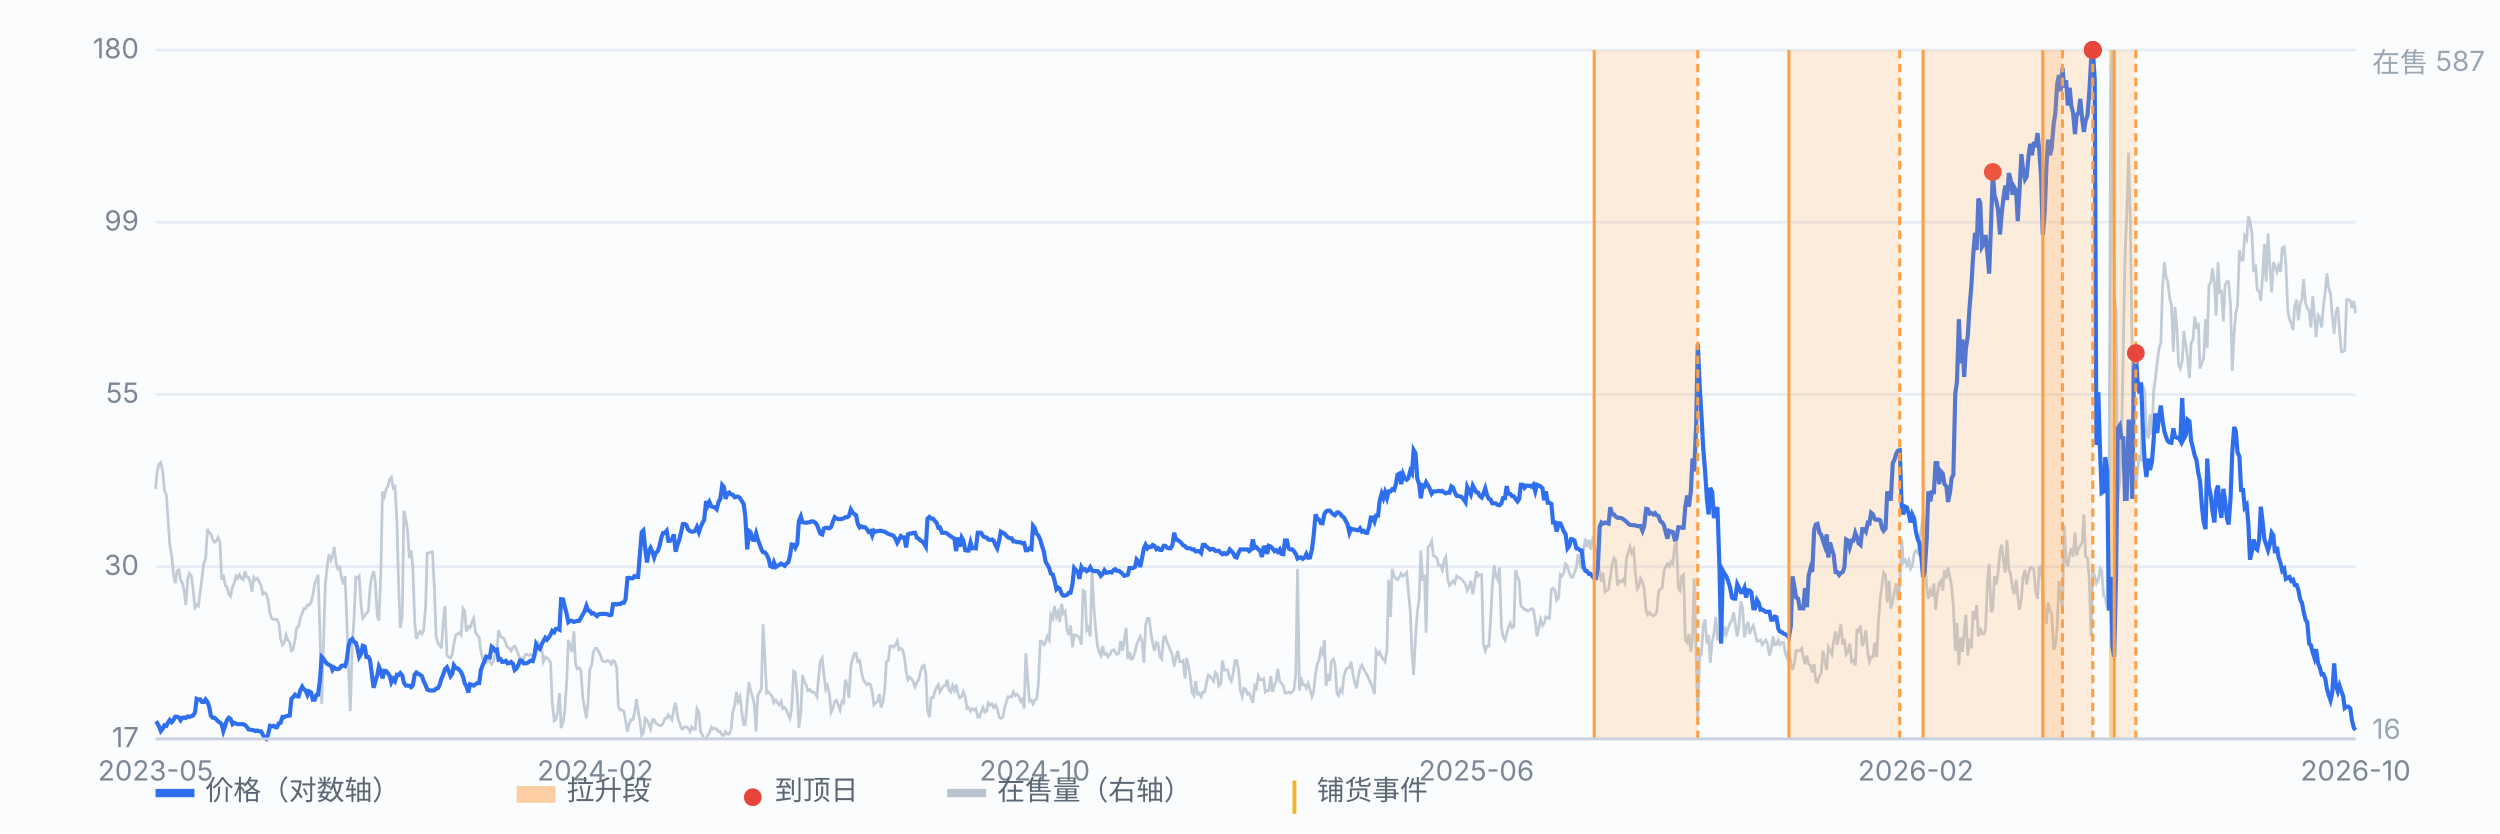
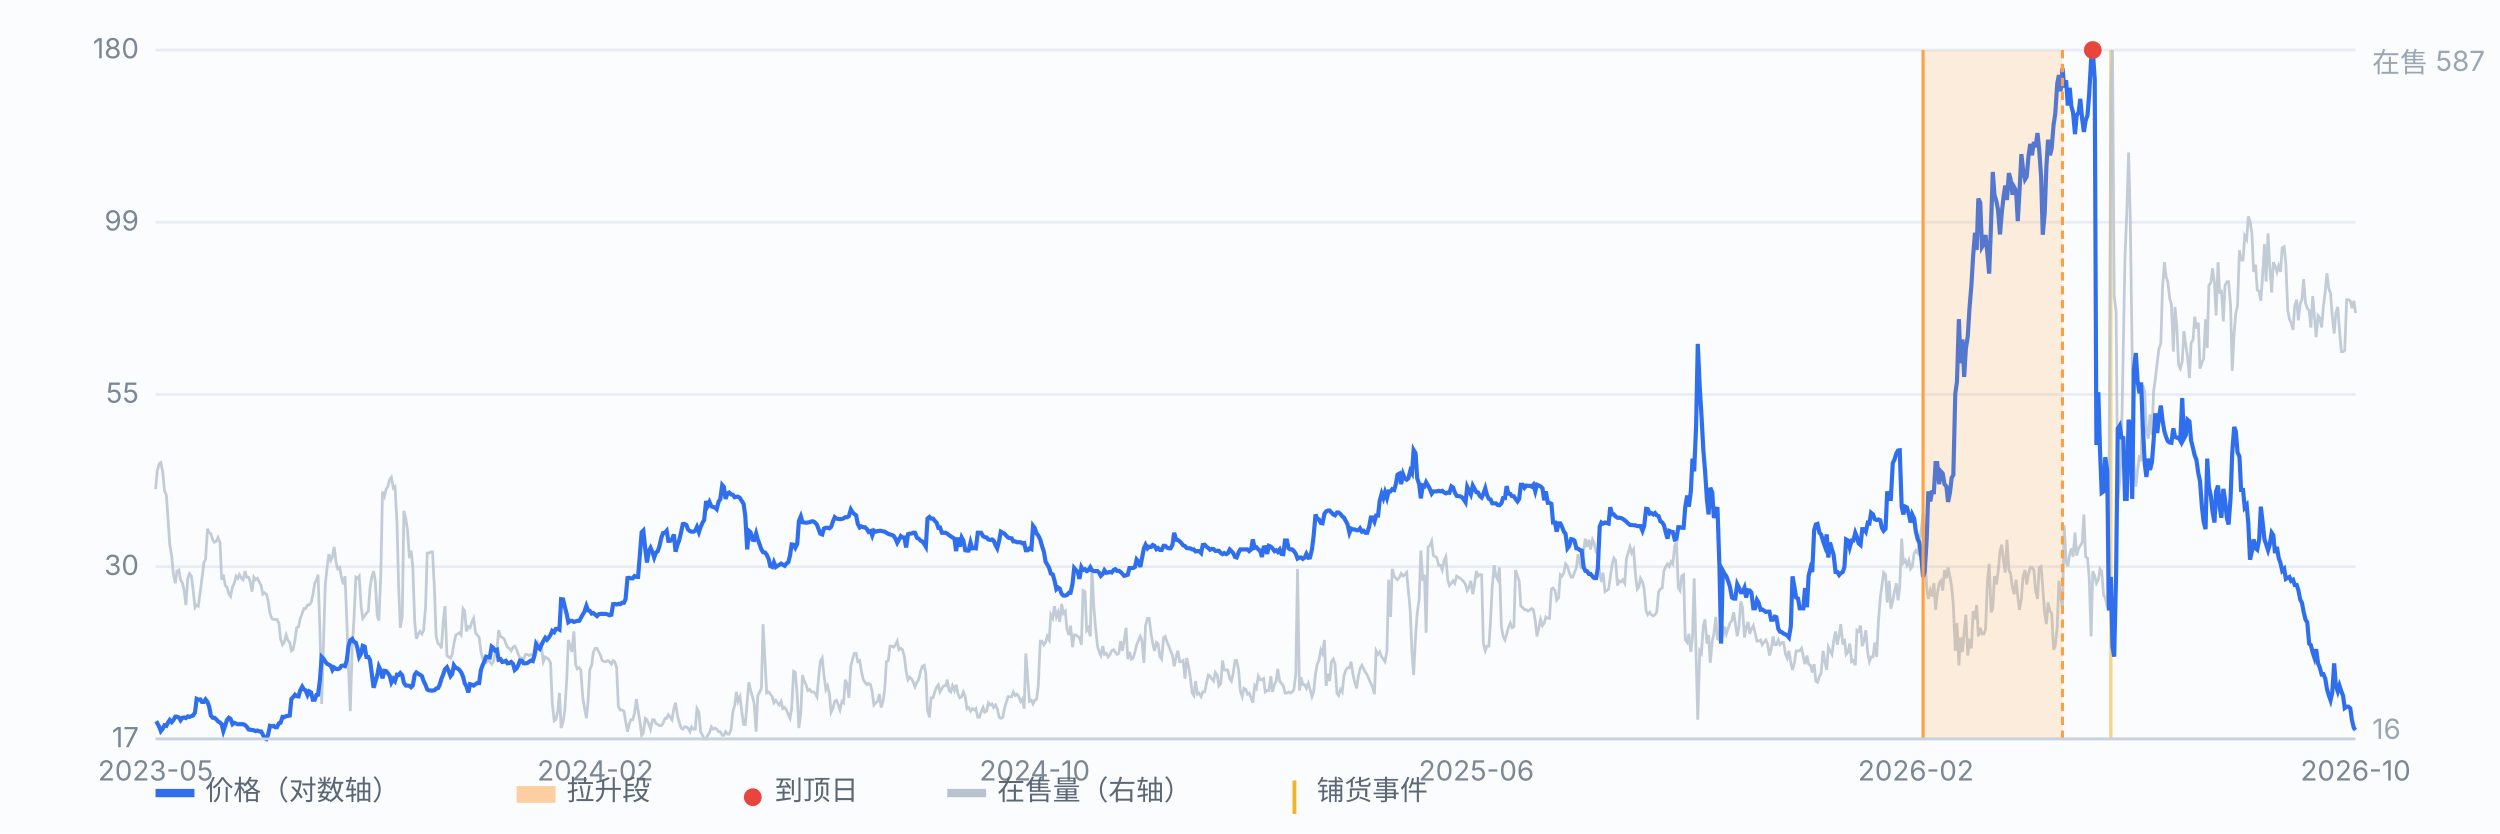
<svg xmlns="http://www.w3.org/2000/svg" viewBox="0 0 900 300" preserveAspectRatio="xMidYMid meet" style="width:100%;max-width:900px;height:auto;display:block" font-family="-apple-system,Segoe UI,Microsoft YaHei,sans-serif" font-size="10">
  <rect x="0" y="0" width="900" height="300" fill="#fbfcfe" />
  <line x1="56" y1="266.0" x2="848" y2="266.0" stroke="#e8edf5" stroke-width="1" />
  <text x="50" y="269.0" text-anchor="end" fill="#7b8794">17</text>
  <line x1="56" y1="204.0" x2="848" y2="204.0" stroke="#e8edf5" stroke-width="1" />
  <text x="50" y="207.0" text-anchor="end" fill="#7b8794">30</text>
  <line x1="56" y1="142.0" x2="848" y2="142.0" stroke="#e8edf5" stroke-width="1" />
  <text x="50" y="145.0" text-anchor="end" fill="#7b8794">55</text>
  <line x1="56" y1="80.0" x2="848" y2="80.0" stroke="#e8edf5" stroke-width="1" />
  <text x="50" y="83.0" text-anchor="end" fill="#7b8794">99</text>
  <line x1="56" y1="18.0" x2="848" y2="18.0" stroke="#e8edf5" stroke-width="1" />
  <text x="50" y="21.0" text-anchor="end" fill="#7b8794">180</text>
  <line x1="759.9" y1="18" x2="759.9" y2="266" stroke="#f0b429" stroke-width="1.2" opacity="0.55" />
  <path d="M56.0 176.1 L56.6 169.6 L57.3 167.0 L57.9 166.5 L58.6 170.0 L59.2 176.5 L59.9 178.3 L60.5 187.0 L61.1 196.1 L61.8 200.0 L62.4 206.5 L63.1 210.0 L63.7 205.6 L64.4 205.2 L65.0 208.7 L65.7 210.0 L66.3 212.6 L66.9 217.8 L67.6 208.2 L68.2 206.5 L68.9 207.4 L69.5 212.1 L70.2 218.7 L70.8 217.8 L71.4 218.2 L72.1 213.0 L72.7 208.2 L73.4 202.6 L74.0 201.3 L74.7 190.4 L75.3 191.7 L75.9 192.2 L76.6 194.3 L77.2 195.2 L77.9 194.8 L78.5 193.5 L79.2 195.2 L79.8 208.7 L80.4 206.9 L81.1 210.8 L81.7 211.3 L82.4 213.9 L83.0 214.7 L83.7 211.3 L84.3 210.0 L85.0 207.4 L85.6 208.2 L86.2 206.9 L86.9 208.2 L87.5 208.7 L88.2 205.6 L88.8 207.8 L89.5 207.8 L90.1 209.5 L90.7 213.0 L91.4 207.8 L92.0 208.7 L92.7 208.2 L93.3 209.5 L94.0 210.8 L94.6 213.9 L95.2 213.4 L95.9 213.9 L96.5 216.1 L97.2 220.8 L97.8 222.6 L98.5 223.0 L99.1 223.0 L99.7 223.0 L100.4 224.3 L101.0 230.0 L101.7 232.1 L102.3 231.3 L103.0 228.6 L103.6 230.4 L104.3 231.3 L104.9 234.3 L105.5 233.9 L106.2 230.4 L106.8 226.0 L107.5 225.6 L108.1 222.6 L108.8 220.8 L109.4 219.1 L110.0 219.1 L110.7 217.8 L111.3 217.8 L112.0 216.9 L112.6 214.3 L113.3 210.0 L113.9 208.7 L114.5 206.9 L115.2 227.8 L115.8 253.4 L116.5 230.0 L117.1 210.4 L117.8 203.9 L118.4 199.5 L119.1 201.7 L119.7 200.4 L120.3 196.9 L121.0 202.6 L121.6 204.8 L122.3 204.3 L122.9 207.8 L123.6 210.4 L124.2 207.4 L124.8 222.1 L125.5 241.2 L126.1 256.0 L126.8 232.6 L127.4 223.4 L128.1 207.8 L128.7 208.2 L129.3 207.4 L130.0 218.2 L130.6 222.6 L131.3 221.7 L131.9 220.8 L132.6 220.0 L133.2 211.7 L133.8 207.8 L134.5 205.6 L135.1 209.1 L135.8 221.7 L136.4 223.4 L137.1 206.5 L137.7 177.0 L138.4 178.7 L139.0 176.1 L139.6 175.2 L140.3 172.6 L140.9 171.8 L141.6 175.7 L142.2 175.2 L142.9 187.8 L143.5 210.8 L144.1 226.0 L144.8 222.1 L145.4 183.9 L146.1 187.0 L146.7 190.9 L147.4 200.9 L148.0 198.2 L148.6 203.9 L149.3 223.9 L149.9 230.0 L150.6 228.2 L151.2 227.3 L151.9 228.2 L152.5 226.9 L153.2 218.7 L153.8 199.1 L154.4 199.1 L155.1 198.7 L155.7 198.7 L156.4 212.1 L157.0 229.1 L157.7 231.7 L158.3 232.1 L158.9 233.4 L159.6 223.4 L160.2 218.2 L160.9 236.0 L161.5 236.5 L162.2 236.9 L162.8 235.6 L163.4 231.7 L164.1 228.6 L164.7 228.2 L165.4 227.8 L166.0 228.6 L166.7 219.1 L167.3 220.0 L167.9 227.3 L168.6 225.6 L169.2 226.0 L169.9 223.9 L170.5 222.6 L171.2 227.8 L171.8 228.6 L172.5 229.5 L173.1 234.3 L173.7 236.9 L174.4 238.2 L175.0 238.6 L175.7 237.8 L176.3 238.2 L177.0 239.1 L177.6 238.2 L178.2 235.6 L178.9 233.9 L179.5 226.9 L180.2 229.1 L180.8 229.5 L181.5 230.0 L182.1 231.7 L182.7 233.0 L183.4 233.4 L184.0 234.3 L184.7 233.0 L185.3 232.6 L186.0 233.9 L186.6 235.6 L187.2 236.9 L187.9 236.9 L188.5 237.3 L189.2 235.6 L189.8 235.6 L190.5 236.0 L191.1 235.6 L191.8 236.0 L192.4 236.9 L193.0 235.2 L193.7 231.3 L194.3 232.1 L195.0 233.4 L195.6 238.2 L196.3 236.5 L196.9 236.9 L197.5 237.3 L198.2 238.6 L198.8 253.0 L199.5 259.5 L200.1 259.1 L200.8 256.0 L201.4 249.5 L202.0 262.1 L202.7 259.9 L203.3 256.0 L204.0 245.2 L204.6 230.4 L205.3 232.6 L205.9 234.7 L206.6 227.3 L207.2 239.1 L207.8 240.8 L208.5 240.4 L209.1 241.2 L209.8 251.2 L210.4 254.7 L211.1 258.6 L211.7 252.5 L212.3 241.2 L213.0 239.5 L213.6 234.7 L214.3 233.4 L214.9 233.4 L215.6 234.7 L216.2 236.0 L216.8 237.8 L217.5 238.2 L218.1 238.2 L218.8 237.8 L219.4 238.2 L220.1 239.1 L220.7 237.8 L221.3 238.2 L222.0 240.4 L222.6 254.3 L223.3 255.6 L223.9 255.6 L224.6 256.0 L225.2 259.5 L225.9 263.4 L226.5 260.8 L227.1 259.1 L227.8 259.1 L228.4 256.9 L229.1 251.7 L229.7 255.6 L230.4 259.9 L231.0 264.7 L231.6 263.8 L232.3 258.6 L232.9 259.1 L233.6 260.8 L234.2 262.5 L234.9 259.1 L235.5 259.1 L236.1 260.4 L236.8 260.8 L237.4 261.2 L238.1 261.2 L238.7 260.4 L239.4 258.6 L240.0 258.6 L240.6 257.3 L241.3 258.2 L241.9 259.1 L242.6 255.1 L243.2 253.0 L243.9 257.7 L244.5 259.9 L245.2 262.1 L245.8 262.5 L246.4 261.7 L247.1 261.7 L247.7 262.1 L248.4 263.4 L249.0 261.7 L249.7 262.5 L250.3 262.5 L250.9 255.1 L251.6 256.4 L252.2 263.4 L252.9 264.7 L253.5 266.0 L254.2 266.0 L254.8 264.7 L255.4 263.8 L256.1 261.7 L256.7 262.5 L257.4 262.1 L258.0 262.5 L258.7 263.4 L259.3 263.4 L260.0 264.7 L260.6 264.7 L261.2 263.4 L261.9 264.3 L262.5 264.3 L263.2 262.5 L263.8 256.4 L264.5 253.8 L265.1 249.1 L265.7 252.5 L266.4 250.8 L267.0 256.0 L267.7 260.8 L268.3 260.8 L269.0 252.5 L269.6 245.6 L270.2 248.6 L270.9 250.8 L271.5 253.4 L272.2 263.4 L272.8 250.4 L273.5 249.1 L274.1 247.8 L274.7 224.7 L275.4 237.8 L276.0 249.5 L276.7 249.1 L277.3 249.9 L278.0 250.8 L278.6 253.0 L279.3 252.1 L279.9 253.0 L280.5 253.8 L281.2 252.5 L281.8 255.1 L282.5 254.7 L283.1 255.6 L283.8 257.3 L284.4 258.6 L285.0 255.1 L285.7 241.7 L286.3 242.1 L287.0 250.4 L287.6 262.1 L288.3 256.4 L288.9 243.0 L289.5 245.2 L290.2 246.5 L290.8 248.6 L291.5 248.2 L292.1 249.1 L292.8 249.1 L293.4 249.5 L294.1 250.8 L294.7 243.8 L295.3 238.2 L296.0 236.9 L296.6 243.0 L297.3 248.2 L297.9 246.9 L298.6 249.9 L299.2 256.4 L299.8 255.1 L300.5 252.5 L301.1 252.1 L301.8 253.8 L302.4 255.6 L303.1 252.5 L303.7 253.0 L304.3 244.7 L305.0 246.5 L305.6 251.2 L306.3 239.9 L306.9 237.3 L307.6 235.2 L308.2 235.2 L308.8 238.2 L309.5 237.8 L310.1 241.7 L310.8 244.7 L311.4 245.6 L312.1 246.5 L312.7 246.0 L313.4 246.5 L314.0 249.1 L314.6 253.8 L315.3 253.0 L315.9 252.5 L316.6 249.9 L317.2 254.7 L317.9 252.5 L318.5 248.2 L319.1 238.2 L319.8 237.8 L320.4 232.6 L321.1 232.6 L321.7 233.0 L322.4 232.1 L323.0 230.8 L323.6 233.9 L324.3 233.4 L324.9 233.9 L325.6 236.5 L326.2 241.7 L326.9 244.7 L327.5 243.8 L328.1 244.3 L328.8 245.6 L329.4 247.3 L330.1 245.6 L330.7 244.7 L331.4 241.7 L332.0 239.9 L332.7 239.5 L333.3 242.5 L333.9 255.6 L334.6 258.2 L335.2 251.2 L335.9 251.2 L336.5 249.1 L337.2 247.3 L337.8 246.5 L338.4 249.1 L339.1 247.8 L339.7 246.9 L340.4 246.9 L341.0 244.7 L341.7 248.6 L342.3 249.1 L342.9 246.9 L343.6 248.6 L344.2 246.5 L344.9 249.9 L345.5 251.2 L346.2 250.8 L346.8 249.1 L347.5 250.8 L348.1 255.1 L348.7 254.7 L349.4 256.0 L350.0 255.1 L350.7 255.6 L351.3 255.1 L352.0 258.2 L352.6 258.2 L353.2 256.4 L353.9 254.7 L354.5 256.4 L355.2 256.0 L355.8 253.0 L356.5 253.8 L357.1 253.4 L357.7 254.7 L358.4 253.8 L359.0 255.1 L359.7 258.2 L360.3 258.6 L361.0 258.2 L361.6 255.1 L362.2 253.0 L362.9 250.8 L363.5 250.8 L364.2 250.8 L364.8 249.1 L365.5 250.4 L366.1 249.9 L366.8 250.8 L367.4 252.5 L368.0 251.7 L368.7 255.1 L369.3 235.2 L370.0 244.7 L370.6 252.5 L371.3 252.1 L371.9 253.4 L372.5 252.1 L373.2 251.7 L373.8 246.5 L374.5 230.8 L375.1 230.8 L375.8 232.1 L376.4 231.3 L377.0 229.1 L377.7 230.4 L378.3 221.3 L379.0 222.6 L379.6 218.2 L380.3 222.1 L380.9 220.4 L381.5 223.9 L382.2 217.4 L382.8 220.8 L383.5 220.0 L384.1 226.5 L384.8 228.6 L385.4 225.2 L386.1 233.0 L386.7 228.6 L387.3 228.6 L388.0 229.1 L388.6 229.5 L389.3 232.1 L389.9 212.6 L390.6 213.0 L391.2 226.9 L391.8 226.0 L392.5 229.1 L393.1 205.2 L393.8 218.7 L394.4 226.0 L395.1 232.6 L395.7 234.7 L396.3 236.0 L397.0 232.6 L397.6 235.6 L398.3 235.2 L398.9 236.5 L399.6 235.6 L400.2 234.3 L400.9 233.9 L401.5 234.7 L402.1 235.6 L402.8 235.2 L403.4 230.8 L404.1 234.3 L404.7 230.4 L405.4 226.0 L406.0 237.3 L406.6 234.7 L407.3 237.3 L407.9 236.9 L408.6 234.7 L409.2 232.1 L409.9 230.4 L410.5 229.1 L411.1 230.8 L411.8 238.6 L412.4 225.2 L413.1 222.6 L413.7 222.6 L414.4 228.2 L415.0 231.7 L415.6 234.3 L416.3 231.3 L416.9 231.7 L417.6 236.5 L418.2 237.3 L418.9 229.5 L419.5 229.1 L420.2 231.3 L420.8 232.6 L421.4 234.3 L422.1 236.0 L422.7 239.9 L423.4 236.5 L424.0 234.3 L424.7 238.2 L425.3 238.2 L425.9 237.8 L426.6 244.3 L427.2 236.9 L427.9 239.9 L428.5 243.8 L429.2 249.5 L429.8 250.4 L430.4 245.2 L431.1 249.9 L431.7 249.5 L432.4 250.8 L433.0 249.1 L433.7 249.1 L434.3 246.0 L435.0 243.0 L435.6 243.4 L436.2 244.3 L436.9 245.2 L437.5 242.1 L438.2 243.0 L438.8 246.9 L439.5 246.0 L440.1 237.8 L440.7 241.2 L441.4 241.2 L442.0 241.2 L442.7 244.3 L443.3 245.2 L444.0 242.1 L444.6 237.8 L445.2 237.8 L445.9 241.2 L446.5 248.6 L447.2 250.8 L447.8 247.8 L448.5 248.2 L449.1 249.9 L449.7 249.5 L450.4 251.2 L451.0 253.0 L451.7 246.9 L452.3 247.8 L453.0 243.4 L453.6 244.7 L454.3 244.7 L454.9 244.3 L455.5 249.1 L456.2 248.6 L456.8 248.6 L457.5 243.4 L458.1 249.1 L458.8 246.5 L459.4 245.2 L460.0 240.8 L460.7 245.2 L461.3 246.0 L462.0 246.9 L462.6 249.5 L463.3 249.5 L463.9 249.1 L464.5 249.5 L465.2 249.1 L465.8 248.2 L466.5 242.5 L467.1 204.8 L467.8 248.6 L468.4 243.8 L469.0 246.5 L469.7 246.5 L470.3 247.8 L471.0 246.0 L471.6 248.2 L472.3 250.8 L472.9 249.1 L473.6 242.5 L474.2 239.1 L474.8 237.8 L475.5 233.9 L476.1 235.2 L476.8 230.4 L477.4 246.9 L478.1 242.5 L478.7 245.2 L479.3 238.2 L480.0 237.3 L480.6 239.1 L481.3 249.5 L481.9 250.4 L482.6 248.2 L483.2 249.1 L483.8 243.4 L484.5 241.2 L485.1 240.4 L485.8 240.4 L486.4 238.2 L487.1 243.0 L487.7 245.6 L488.4 247.8 L489.0 243.4 L489.6 240.8 L490.3 239.5 L490.9 240.8 L491.6 242.1 L492.2 243.0 L492.9 244.7 L493.5 246.0 L494.1 247.3 L494.8 249.9 L495.4 234.3 L496.1 235.6 L496.7 234.7 L497.4 236.5 L498.0 237.3 L498.6 238.2 L499.3 234.3 L499.9 208.7 L500.6 222.1 L501.2 204.8 L501.9 207.4 L502.5 208.2 L503.1 208.7 L503.8 207.8 L504.4 206.5 L505.1 207.4 L505.7 206.9 L506.4 206.1 L507.0 212.6 L507.7 220.0 L508.3 234.7 L508.9 243.0 L509.6 229.1 L510.2 220.8 L510.9 215.6 L511.5 198.2 L512.2 209.1 L512.8 206.9 L513.4 227.8 L514.1 196.9 L514.7 196.5 L515.4 194.8 L516.0 200.0 L516.7 200.4 L517.3 200.9 L517.9 203.5 L518.6 203.5 L519.2 205.2 L519.9 201.7 L520.5 200.4 L521.2 208.7 L521.8 210.8 L522.5 210.0 L523.1 209.1 L523.7 210.0 L524.4 207.4 L525.0 207.8 L525.7 208.2 L526.3 208.7 L527.0 209.5 L527.6 210.4 L528.2 212.6 L528.9 211.3 L529.5 209.1 L530.2 213.9 L530.8 210.4 L531.5 205.6 L532.1 207.4 L532.7 206.9 L533.4 206.9 L534.0 231.7 L534.7 234.3 L535.3 232.6 L536.0 232.6 L536.6 223.4 L537.2 211.3 L537.9 203.5 L538.5 207.4 L539.2 208.7 L539.8 204.3 L540.5 225.6 L541.1 229.1 L541.8 230.4 L542.4 228.2 L543.0 226.0 L543.7 224.3 L544.3 226.0 L545.0 225.6 L545.6 205.2 L546.3 207.4 L546.9 209.1 L547.5 218.2 L548.2 218.7 L548.8 219.5 L549.5 219.5 L550.1 220.0 L550.8 219.5 L551.4 219.1 L552.0 219.5 L552.7 223.4 L553.3 229.1 L554.0 226.0 L554.6 223.0 L555.3 225.2 L555.9 224.3 L556.5 222.1 L557.2 222.6 L557.8 222.6 L558.5 212.1 L559.1 211.7 L559.8 212.6 L560.4 216.1 L561.1 215.2 L561.7 206.9 L562.3 207.4 L563.0 206.1 L563.6 203.0 L564.3 203.9 L564.9 206.1 L565.6 207.8 L566.2 207.8 L566.8 206.1 L567.5 204.3 L568.1 199.5 L568.8 203.0 L569.4 204.8 L570.1 198.2 L570.7 193.9 L571.3 196.9 L572.0 194.3 L572.6 197.8 L573.3 194.3 L573.9 195.6 L574.6 198.7 L575.2 199.5 L575.9 206.5 L576.5 209.5 L577.1 206.1 L577.8 213.0 L578.4 212.6 L579.1 212.1 L579.7 207.8 L580.4 203.0 L581.0 200.9 L581.6 201.7 L582.3 210.8 L582.9 209.1 L583.6 209.5 L584.2 208.7 L584.9 210.0 L585.5 201.3 L586.1 199.1 L586.8 196.9 L587.4 199.1 L588.1 197.8 L588.7 206.1 L589.4 212.1 L590.0 211.3 L590.6 208.2 L591.3 209.5 L591.9 212.1 L592.6 220.0 L593.2 221.3 L593.9 220.4 L594.5 221.3 L595.2 221.7 L595.8 221.3 L596.4 220.4 L597.1 213.0 L597.7 212.1 L598.4 211.7 L599.0 205.6 L599.7 203.9 L600.3 203.0 L600.9 203.9 L601.6 202.2 L602.2 203.0 L602.9 196.5 L603.5 194.8 L604.2 211.7 L604.8 212.6 L605.4 207.4 L606.1 206.9 L606.7 230.4 L607.4 231.3 L608.0 228.2 L608.7 234.7 L609.3 229.5 L609.9 208.2 L610.6 236.0 L611.2 259.1 L611.9 234.3 L612.5 235.2 L613.2 225.2 L613.8 223.0 L614.5 231.7 L615.1 228.6 L615.7 238.6 L616.4 230.8 L617.0 228.2 L617.7 222.1 L618.3 230.0 L619.0 230.4 L619.6 221.7 L620.2 229.5 L620.9 225.6 L621.5 228.2 L622.2 226.0 L622.8 224.3 L623.5 223.4 L624.1 220.4 L624.7 224.3 L625.4 229.1 L626.0 225.6 L626.7 216.5 L627.3 218.7 L628.0 229.5 L628.6 226.0 L629.3 223.9 L629.9 228.2 L630.5 226.5 L631.2 225.2 L631.8 227.8 L632.5 230.8 L633.1 230.8 L633.8 230.4 L634.4 232.1 L635.0 231.3 L635.7 230.4 L636.3 231.7 L637.0 236.0 L637.6 233.9 L638.3 229.1 L638.9 232.1 L639.5 232.1 L640.2 230.4 L640.8 232.1 L641.5 231.3 L642.1 231.3 L642.8 235.6 L643.4 236.9 L644.0 234.3 L644.7 238.6 L645.3 241.2 L646.0 238.6 L646.6 234.3 L647.3 234.3 L647.9 234.3 L648.6 233.4 L649.2 236.5 L649.8 239.1 L650.5 236.0 L651.1 239.1 L651.8 239.5 L652.4 242.1 L653.1 239.1 L653.7 245.2 L654.3 245.6 L655.0 243.4 L655.6 242.5 L656.3 234.3 L656.9 237.8 L657.6 241.2 L658.2 233.0 L658.8 234.3 L659.5 235.6 L660.1 230.8 L660.8 227.3 L661.4 232.1 L662.1 228.6 L662.7 224.7 L663.4 232.1 L664.0 230.0 L664.6 235.6 L665.3 234.7 L665.9 231.7 L666.6 238.2 L667.2 237.8 L667.9 239.5 L668.5 226.9 L669.1 227.3 L669.8 225.2 L670.4 232.6 L671.1 230.4 L671.7 226.9 L672.4 235.2 L673.0 238.2 L673.6 236.5 L674.3 236.5 L674.9 231.3 L675.6 236.5 L676.2 224.3 L676.9 215.2 L677.5 210.8 L678.1 206.1 L678.8 206.9 L679.4 216.9 L680.1 209.1 L680.7 219.1 L681.4 216.5 L682.0 213.0 L682.7 210.0 L683.3 216.1 L683.9 211.3 L684.6 193.9 L685.2 202.6 L685.9 201.7 L686.5 203.5 L687.2 201.7 L687.8 204.8 L688.4 203.9 L689.1 199.1 L689.7 198.2 L690.4 199.1 L691.0 194.8 L691.7 190.4 L692.3 184.8 L692.9 198.7 L693.6 211.3 L694.2 215.6 L694.9 212.6 L695.5 214.7 L696.2 210.0 L696.8 219.5 L697.4 213.9 L698.1 210.0 L698.7 209.1 L699.4 212.6 L700.0 205.2 L700.7 208.2 L701.3 204.3 L702.0 207.8 L702.6 211.3 L703.2 217.8 L703.9 234.3 L704.5 224.3 L705.2 239.5 L705.8 229.5 L706.5 234.7 L707.1 227.3 L707.7 221.3 L708.4 236.0 L709.0 230.0 L709.7 233.4 L710.3 220.0 L711.0 223.0 L711.6 217.8 L712.2 229.1 L712.9 226.0 L713.5 228.2 L714.2 228.2 L714.8 226.5 L715.5 208.7 L716.1 203.0 L716.8 220.4 L717.4 219.1 L718.0 207.4 L718.7 210.4 L719.3 206.1 L720.0 198.7 L720.6 196.1 L721.3 202.2 L721.9 206.1 L722.5 194.3 L723.2 205.2 L723.8 206.5 L724.5 211.7 L725.1 213.9 L725.8 208.7 L726.4 214.7 L727.0 219.5 L727.7 215.6 L728.3 207.4 L729.0 205.2 L729.6 210.4 L730.3 206.5 L730.9 204.3 L731.5 204.3 L732.2 205.2 L732.8 212.6 L733.5 215.6 L734.1 204.3 L734.8 203.9 L735.4 211.7 L736.1 220.8 L736.7 224.7 L737.3 216.9 L738.0 220.0 L738.6 220.8 L739.3 233.9 L739.9 232.6 L740.6 225.6 L741.2 209.1 L741.8 214.7 L742.5 219.1 L743.1 189.1 L743.8 202.2 L744.4 203.9 L745.1 199.5 L745.7 197.4 L746.3 200.4 L747.0 191.7 L747.6 200.0 L748.3 197.4 L748.9 196.5 L749.6 195.2 L750.2 185.2 L750.8 200.4 L751.5 200.9 L752.1 207.8 L752.8 229.1 L753.4 205.6 L754.1 207.4 L754.7 210.0 L755.4 208.7 L756.0 204.8 L756.6 205.6 L757.3 214.3 L757.9 215.2 L758.6 218.7 L759.2 184.3 L759.9 31.5 L760.5 18.0 L761.1 106.6 L761.8 112.2 L762.4 180.0 L763.1 173.1 L763.7 161.3 L764.4 124.0 L765.0 92.3 L765.6 77.9 L766.3 54.9 L766.9 78.8 L767.6 129.2 L768.2 167.4 L768.9 175.2 L769.5 169.6 L770.2 163.9 L770.8 166.1 L771.4 138.7 L772.1 140.9 L772.7 155.2 L773.4 157.9 L774.0 149.2 L774.7 156.5 L775.3 140.9 L775.9 136.6 L776.6 130.5 L777.2 125.7 L777.9 123.5 L778.5 103.6 L779.2 94.4 L779.8 99.7 L780.4 101.4 L781.1 107.5 L781.7 109.6 L782.4 126.6 L783.0 110.5 L783.7 118.3 L784.3 131.4 L784.9 132.7 L785.6 130.1 L786.2 119.2 L786.9 124.4 L787.5 128.3 L788.2 136.1 L788.8 123.5 L789.5 122.2 L790.1 114.0 L790.7 118.3 L791.4 116.2 L792.0 132.7 L792.7 130.5 L793.3 129.2 L794.0 114.9 L794.6 125.3 L795.2 102.7 L795.9 101.8 L796.5 96.6 L797.2 101.8 L797.8 113.6 L798.5 94.4 L799.1 105.7 L799.7 104.4 L800.4 115.7 L801.0 102.7 L801.7 101.4 L802.3 101.4 L803.0 110.1 L803.6 133.5 L804.3 119.6 L804.9 112.7 L805.5 110.1 L806.2 90.1 L806.8 93.6 L807.5 93.6 L808.1 84.9 L808.8 86.2 L809.4 77.9 L810.0 79.7 L810.7 84.0 L811.3 97.9 L812.0 95.3 L812.6 104.4 L813.3 104.9 L813.9 108.3 L814.5 99.7 L815.2 87.9 L815.8 101.4 L816.5 84.0 L817.1 95.7 L817.8 105.3 L818.4 94.4 L819.0 95.7 L819.7 97.9 L820.3 95.7 L821.0 97.9 L821.6 89.2 L822.3 88.8 L822.9 94.9 L823.6 111.8 L824.2 114.9 L824.8 116.2 L825.5 118.8 L826.1 110.1 L826.8 107.9 L827.4 115.3 L828.1 109.2 L828.7 107.9 L829.3 100.5 L830.0 109.2 L830.6 110.9 L831.3 111.8 L831.9 117.9 L832.6 106.6 L833.2 114.0 L833.8 121.4 L834.5 113.6 L835.1 114.4 L835.8 117.9 L836.4 110.5 L837.1 104.9 L837.7 98.4 L838.3 103.6 L839.0 105.7 L839.6 113.6 L840.3 120.1 L840.9 112.7 L841.6 110.5 L842.2 118.8 L842.9 126.6 L843.5 126.6 L844.1 126.1 L844.8 107.9 L845.4 107.9 L846.1 108.3 L846.7 110.9 L847.4 108.3 L848.0 112.7" fill="none" stroke="#b9c3cf" stroke-width="1" opacity="0.85" />
  <text x="854" y="26" fill="#9aa6b2">在售 587</text>
  <text x="854" y="266" fill="#9aa6b2">16</text>
  <path d="M56.0 260.7 L56.6 260.3 L57.3 261.6 L57.9 263.2 L58.6 262.3 L59.2 261.1 L59.9 261.3 L60.5 260.1 L61.1 259.2 L61.8 260.0 L62.4 259.3 L63.1 258.0 L63.7 258.0 L64.4 258.3 L65.0 259.3 L65.7 258.4 L66.3 258.3 L66.9 258.5 L67.6 257.9 L68.2 258.1 L68.9 257.8 L69.5 257.6 L70.2 256.5 L70.8 251.6 L71.4 251.9 L72.1 251.8 L72.7 252.7 L73.4 252.7 L74.0 251.8 L74.7 252.7 L75.3 254.4 L75.9 257.6 L76.6 258.4 L77.2 258.4 L77.9 259.0 L78.5 259.7 L79.2 260.1 L79.8 260.7 L80.4 263.2 L81.1 261.1 L81.7 259.2 L82.4 258.4 L83.0 258.8 L83.7 260.7 L84.3 260.2 L85.0 260.5 L85.6 260.7 L86.2 260.7 L86.9 260.7 L87.5 260.7 L88.2 261.0 L88.8 261.6 L89.5 262.6 L90.1 262.7 L90.7 262.8 L91.4 262.9 L92.0 263.2 L92.7 263.0 L93.3 263.3 L94.0 263.3 L94.6 264.4 L95.2 265.6 L95.9 266.0 L96.5 264.5 L97.2 261.3 L97.8 261.5 L98.5 261.3 L99.1 261.8 L99.7 261.8 L100.4 260.4 L101.0 260.2 L101.7 258.1 L102.3 258.2 L103.0 257.8 L103.6 257.7 L104.3 257.6 L104.9 251.6 L105.5 251.0 L106.2 250.1 L106.8 250.6 L107.5 250.7 L108.1 248.5 L108.8 247.2 L109.4 248.2 L110.0 248.5 L110.7 250.2 L111.3 248.9 L112.0 249.3 L112.6 251.9 L113.3 251.9 L113.9 250.2 L114.5 250.1 L115.2 244.6 L115.8 236.5 L116.5 237.2 L117.1 238.2 L117.8 239.0 L118.4 239.3 L119.1 239.7 L119.7 241.2 L120.3 240.3 L121.0 240.8 L121.6 240.9 L122.3 240.6 L122.9 239.7 L123.6 239.6 L124.2 239.8 L124.8 237.9 L125.5 232.4 L126.1 230.5 L126.8 230.0 L127.4 231.0 L128.1 231.4 L128.7 233.4 L129.3 236.5 L130.0 235.3 L130.6 232.5 L131.3 232.8 L131.9 236.5 L132.6 236.5 L133.2 237.6 L133.8 242.2 L134.5 247.6 L135.1 245.5 L135.8 243.2 L136.4 240.0 L137.1 241.5 L137.7 244.2 L138.4 241.5 L139.0 241.6 L139.6 242.3 L140.3 243.3 L140.9 245.7 L141.6 244.4 L142.2 245.2 L142.9 242.9 L143.5 243.0 L144.1 242.3 L144.8 243.1 L145.4 245.8 L146.1 246.8 L146.7 246.8 L147.4 246.9 L148.0 247.4 L148.6 246.8 L149.3 242.9 L149.9 242.1 L150.6 242.6 L151.2 242.9 L151.9 243.4 L152.5 245.2 L153.2 246.6 L153.8 248.2 L154.4 248.5 L155.1 248.6 L155.7 248.6 L156.4 248.5 L157.0 247.9 L157.7 247.7 L158.3 246.5 L158.9 244.4 L159.6 242.7 L160.2 240.9 L160.9 240.2 L161.5 241.5 L162.2 243.4 L162.8 242.6 L163.4 239.5 L164.1 240.5 L164.7 240.6 L165.4 241.2 L166.0 242.0 L166.7 243.6 L167.3 246.0 L167.9 247.0 L168.6 249.3 L169.2 246.3 L169.9 246.5 L170.5 246.8 L171.2 246.3 L171.8 245.9 L172.5 245.9 L173.1 241.3 L173.7 239.6 L174.4 238.0 L175.0 236.4 L175.7 236.6 L176.3 236.7 L177.0 232.8 L177.6 233.3 L178.2 234.2 L178.9 233.9 L179.5 237.5 L180.2 237.3 L180.8 238.3 L181.5 238.2 L182.1 237.9 L182.7 238.8 L183.4 238.7 L184.0 238.3 L184.7 239.0 L185.3 241.2 L186.0 240.6 L186.6 239.4 L187.2 237.8 L187.9 237.9 L188.5 238.8 L189.2 238.8 L189.8 238.7 L190.5 238.2 L191.1 237.8 L191.8 238.0 L192.4 235.8 L193.0 231.9 L193.7 233.1 L194.3 233.6 L195.0 232.0 L195.6 230.8 L196.3 229.6 L196.9 230.3 L197.5 229.6 L198.2 228.5 L198.8 227.1 L199.5 227.6 L200.1 226.4 L200.8 226.4 L201.4 226.7 L202.0 215.7 L202.7 215.8 L203.3 218.3 L204.0 221.0 L204.6 224.0 L205.3 223.5 L205.9 223.5 L206.6 223.9 L207.2 223.7 L207.8 223.5 L208.5 223.5 L209.1 222.5 L209.8 221.2 L210.4 220.2 L211.1 218.1 L211.7 219.7 L212.3 219.9 L213.0 220.9 L213.6 220.7 L214.3 221.3 L214.9 221.8 L215.6 221.1 L216.2 221.0 L216.8 221.0 L217.5 221.0 L218.1 221.0 L218.8 221.2 L219.4 221.5 L220.1 221.3 L220.7 217.5 L221.3 217.4 L222.0 217.6 L222.6 217.4 L223.3 217.5 L223.9 217.0 L224.6 217.0 L225.2 215.7 L225.9 208.1 L226.5 208.0 L227.1 208.2 L227.8 208.2 L228.4 207.4 L229.1 207.7 L229.7 207.7 L230.4 199.1 L231.0 191.6 L231.6 191.0 L232.3 197.7 L232.9 202.5 L233.6 198.3 L234.2 197.2 L234.9 198.8 L235.5 200.7 L236.1 199.0 L236.8 198.4 L237.4 196.6 L238.1 193.5 L238.7 191.9 L239.4 191.8 L240.0 191.1 L240.6 194.7 L241.3 194.7 L241.9 194.2 L242.6 192.4 L243.2 198.6 L243.9 196.1 L244.5 194.5 L245.2 191.6 L245.8 188.7 L246.4 188.6 L247.1 189.0 L247.7 190.6 L248.4 191.2 L249.0 191.4 L249.7 191.4 L250.3 191.0 L250.9 189.7 L251.6 191.6 L252.2 189.8 L252.9 188.2 L253.5 187.2 L254.2 180.4 L254.8 182.0 L255.4 180.7 L256.1 182.3 L256.7 182.5 L257.4 182.7 L258.0 183.3 L258.7 180.6 L259.3 179.7 L260.0 174.6 L260.6 175.3 L261.2 179.6 L261.9 177.6 L262.5 177.3 L263.2 178.0 L263.8 178.1 L264.5 179.0 L265.1 178.8 L265.7 178.8 L266.4 179.3 L267.0 180.3 L267.7 181.4 L268.3 185.8 L269.0 197.8 L269.6 191.1 L270.2 191.6 L270.9 194.3 L271.5 194.4 L272.2 192.0 L272.8 194.2 L273.5 196.1 L274.1 197.8 L274.7 198.8 L275.4 198.9 L276.0 199.7 L276.7 201.2 L277.3 203.8 L278.0 204.1 L278.6 202.4 L279.3 204.1 L279.9 203.7 L280.5 203.4 L281.2 202.9 L281.8 203.3 L282.5 203.7 L283.1 202.9 L283.8 202.4 L284.4 200.0 L285.0 196.0 L285.7 196.1 L286.3 197.2 L287.0 195.8 L287.6 187.6 L288.3 185.9 L288.9 188.0 L289.5 188.1 L290.2 188.2 L290.8 188.1 L291.5 188.0 L292.1 187.7 L292.8 187.7 L293.4 188.1 L294.1 188.9 L294.7 190.5 L295.3 192.1 L296.0 192.4 L296.6 190.3 L297.3 190.0 L297.9 190.0 L298.6 190.2 L299.2 189.7 L299.8 187.9 L300.5 186.2 L301.1 186.7 L301.8 186.8 L302.4 186.9 L303.1 186.8 L303.7 186.6 L304.3 186.2 L305.0 186.2 L305.6 185.8 L306.3 183.4 L306.9 184.4 L307.6 185.1 L308.2 185.5 L308.8 188.6 L309.5 189.9 L310.1 189.5 L310.8 189.8 L311.4 189.8 L312.1 190.5 L312.7 191.5 L313.4 191.2 L314.0 192.8 L314.6 191.0 L315.3 191.4 L315.9 191.2 L316.6 191.1 L317.2 191.1 L317.9 191.3 L318.5 191.4 L319.1 191.8 L319.8 192.2 L320.4 192.4 L321.1 192.6 L321.7 192.9 L322.4 194.0 L323.0 195.4 L323.6 194.3 L324.3 193.0 L324.9 193.5 L325.6 193.5 L326.2 197.1 L326.9 192.3 L327.5 192.1 L328.1 192.1 L328.8 191.8 L329.4 191.8 L330.1 193.6 L330.7 193.9 L331.4 194.6 L332.0 194.9 L332.7 195.8 L333.3 196.8 L333.9 186.7 L334.6 186.1 L335.2 186.7 L335.9 186.7 L336.5 187.5 L337.2 188.2 L337.8 190.0 L338.4 189.9 L339.1 191.8 L339.7 191.8 L340.4 191.8 L341.0 192.1 L341.7 192.7 L342.3 193.1 L342.9 193.5 L343.6 193.9 L344.2 198.4 L344.9 193.5 L345.5 196.8 L346.2 193.5 L346.8 194.6 L347.5 198.1 L348.1 198.2 L348.7 198.2 L349.4 195.3 L350.0 197.4 L350.7 197.3 L351.3 197.4 L352.0 191.8 L352.6 191.8 L353.2 191.8 L353.9 193.0 L354.5 193.4 L355.2 193.5 L355.8 194.2 L356.5 194.4 L357.1 194.2 L357.7 194.6 L358.4 196.3 L359.0 197.4 L359.7 194.6 L360.3 191.4 L361.0 191.8 L361.6 192.1 L362.2 192.8 L362.9 193.5 L363.5 193.7 L364.2 193.8 L364.8 194.9 L365.5 194.9 L366.1 195.2 L366.8 195.2 L367.4 195.2 L368.0 195.6 L368.7 195.5 L369.3 198.1 L370.0 198.1 L370.6 197.4 L371.3 197.7 L371.9 189.3 L372.5 190.1 L373.2 192.1 L373.8 192.8 L374.5 194.3 L375.1 196.5 L375.8 198.6 L376.4 202.2 L377.0 203.2 L377.7 204.5 L378.3 206.5 L379.0 206.8 L379.6 208.9 L380.3 212.1 L380.9 211.5 L381.5 211.9 L382.2 213.8 L382.8 214.4 L383.5 214.4 L384.1 214.2 L384.8 213.4 L385.4 213.4 L386.1 210.2 L386.7 204.5 L387.3 205.2 L388.0 205.9 L388.6 208.4 L389.3 204.2 L389.9 205.2 L390.6 204.9 L391.2 205.6 L391.8 205.3 L392.5 204.2 L393.1 205.3 L393.8 205.6 L394.4 205.6 L395.1 205.6 L395.7 206.2 L396.3 207.3 L397.0 206.6 L397.6 205.3 L398.3 206.2 L398.9 206.1 L399.6 205.9 L400.2 206.1 L400.9 205.2 L401.5 204.9 L402.1 205.5 L402.8 205.5 L403.4 205.9 L404.1 206.6 L404.7 207.3 L405.4 207.1 L406.0 206.9 L406.6 204.5 L407.3 204.5 L407.9 204.5 L408.6 204.1 L409.2 201.4 L409.9 202.2 L410.5 204.1 L411.1 201.1 L411.8 197.4 L412.4 196.1 L413.1 197.4 L413.7 196.8 L414.4 196.9 L415.0 196.2 L415.6 196.5 L416.3 197.7 L416.9 197.3 L417.6 198.0 L418.2 198.0 L418.9 196.5 L419.5 196.5 L420.2 197.2 L420.8 197.4 L421.4 197.4 L422.1 196.1 L422.7 191.8 L423.4 194.3 L424.0 194.4 L424.7 194.9 L425.3 195.5 L425.9 196.3 L426.6 196.6 L427.2 197.3 L427.9 197.4 L428.5 197.4 L429.2 197.8 L429.8 197.8 L430.4 198.5 L431.1 198.4 L431.7 198.4 L432.4 199.1 L433.0 196.2 L433.7 196.1 L434.3 196.8 L435.0 197.3 L435.6 197.9 L436.2 197.6 L436.9 197.7 L437.5 198.3 L438.2 198.3 L438.8 198.3 L439.5 199.1 L440.1 199.5 L440.7 199.1 L441.4 199.5 L442.0 199.2 L442.7 197.8 L443.3 198.4 L444.0 199.2 L444.6 200.5 L445.2 200.7 L445.9 198.9 L446.5 197.8 L447.2 197.8 L447.8 197.8 L448.5 197.8 L449.1 197.8 L449.7 198.4 L450.4 197.8 L451.0 194.2 L451.7 197.2 L452.3 197.0 L453.0 197.8 L453.6 198.2 L454.3 200.5 L454.9 197.1 L455.5 197.0 L456.2 199.4 L456.8 196.5 L457.5 196.8 L458.1 197.4 L458.8 198.4 L459.4 198.1 L460.0 198.7 L460.7 197.8 L461.3 199.4 L462.0 199.5 L462.6 194.6 L463.3 194.6 L463.9 197.4 L464.5 197.8 L465.2 197.8 L465.8 198.4 L466.5 199.4 L467.1 201.1 L467.8 200.7 L468.4 200.7 L469.0 201.2 L469.7 200.7 L470.3 199.4 L471.0 200.8 L471.6 200.7 L472.3 197.8 L472.9 193.0 L473.6 185.2 L474.2 186.7 L474.8 187.0 L475.5 188.3 L476.1 188.4 L476.8 185.0 L477.4 184.1 L478.1 183.8 L478.7 183.8 L479.3 184.5 L480.0 185.2 L480.6 185.5 L481.3 184.5 L481.9 184.5 L482.6 185.1 L483.2 185.9 L483.8 186.3 L484.5 187.6 L485.1 188.7 L485.8 191.8 L486.4 190.3 L487.1 190.6 L487.7 190.6 L488.4 190.9 L489.0 190.9 L489.6 190.2 L490.3 191.4 L490.9 191.1 L491.6 191.8 L492.2 191.8 L492.9 189.6 L493.5 186.3 L494.1 186.3 L494.8 187.8 L495.4 185.6 L496.1 185.6 L496.7 180.2 L497.4 177.7 L498.0 179.3 L498.6 177.2 L499.3 179.3 L499.9 176.9 L500.6 176.9 L501.2 176.1 L501.9 176.4 L502.5 174.3 L503.1 170.9 L503.8 170.5 L504.4 174.3 L505.1 170.7 L505.7 172.2 L506.4 172.7 L507.0 172.2 L507.7 169.5 L508.3 170.4 L508.9 162.0 L509.6 163.2 L510.2 172.2 L510.9 174.3 L511.5 179.4 L512.2 174.8 L512.8 175.1 L513.4 173.6 L514.1 174.8 L514.7 175.9 L515.4 177.7 L516.0 176.9 L516.7 176.9 L517.3 176.9 L517.9 176.7 L518.6 176.9 L519.2 176.7 L519.9 177.3 L520.5 177.6 L521.2 177.3 L521.8 177.4 L522.5 175.1 L523.1 175.5 L523.7 177.2 L524.4 178.5 L525.0 178.6 L525.7 178.7 L526.3 179.0 L527.0 179.9 L527.6 180.8 L528.2 175.3 L528.9 176.8 L529.5 178.0 L530.2 174.8 L530.8 175.9 L531.5 177.2 L532.1 177.3 L532.7 178.5 L533.4 179.1 L534.0 177.8 L534.7 175.8 L535.3 178.2 L536.0 179.6 L536.6 179.8 L537.2 181.2 L537.9 181.2 L538.5 181.2 L539.2 181.8 L539.8 181.9 L540.5 181.2 L541.1 179.3 L541.8 179.3 L542.4 175.0 L543.0 177.7 L543.7 177.8 L544.3 178.6 L545.0 178.7 L545.6 179.6 L546.3 180.5 L546.9 179.6 L547.5 174.5 L548.2 174.5 L548.8 175.6 L549.5 174.8 L550.1 174.9 L550.8 174.9 L551.4 175.2 L552.0 174.5 L552.7 176.9 L553.3 174.5 L554.0 174.8 L554.6 175.1 L555.3 175.8 L555.9 180.1 L556.5 176.9 L557.2 181.0 L557.8 181.0 L558.5 181.4 L559.1 188.1 L559.8 188.1 L560.4 191.4 L561.1 188.4 L561.7 188.4 L562.3 189.6 L563.0 191.4 L563.6 192.2 L564.3 197.4 L564.9 196.6 L565.6 194.1 L566.2 194.2 L566.8 194.6 L567.5 197.4 L568.1 197.5 L568.8 198.1 L569.4 198.2 L570.1 204.1 L570.7 205.5 L571.3 205.6 L572.0 206.6 L572.6 206.6 L573.3 207.5 L573.9 208.1 L574.6 208.1 L575.2 204.7 L575.9 189.6 L576.5 188.1 L577.1 188.5 L577.8 188.1 L578.4 188.3 L579.1 188.5 L579.7 182.6 L580.4 185.2 L581.0 185.2 L581.6 185.9 L582.3 186.4 L582.9 186.4 L583.6 186.5 L584.2 186.8 L584.9 187.3 L585.5 187.8 L586.1 188.4 L586.8 189.0 L587.4 189.0 L588.1 189.1 L588.7 189.1 L589.4 189.4 L590.0 189.4 L590.6 189.4 L591.3 191.1 L591.9 189.4 L592.6 183.2 L593.2 183.3 L593.9 184.9 L594.5 184.7 L595.2 185.2 L595.8 184.7 L596.4 185.5 L597.1 185.8 L597.7 187.6 L598.4 188.1 L599.0 189.0 L599.7 191.8 L600.3 193.9 L600.9 191.1 L601.6 191.4 L602.2 191.5 L602.9 194.2 L603.5 194.0 L604.2 189.8 L604.8 189.8 L605.4 190.0 L606.1 190.0 L606.7 182.4 L607.4 178.4 L608.0 182.4 L608.7 176.9 L609.3 165.1 L609.9 169.7 L610.6 153.2 L611.2 123.8 L611.9 139.3 L612.5 149.0 L613.2 162.0 L613.8 169.2 L614.5 179.9 L615.1 185.2 L615.7 175.6 L616.4 177.2 L617.0 186.5 L617.7 183.1 L618.3 183.2 L619.0 204.1 L619.6 231.7 L620.2 205.4 L620.9 206.7 L621.5 207.5 L622.2 209.4 L622.8 211.3 L623.5 215.1 L624.1 215.5 L624.7 215.5 L625.4 210.3 L626.0 211.5 L626.7 213.2 L627.3 213.2 L628.0 211.6 L628.6 215.1 L629.3 212.5 L629.9 212.6 L630.5 213.3 L631.2 219.0 L631.8 219.0 L632.5 216.0 L633.1 217.0 L633.8 219.5 L634.4 219.4 L635.0 219.8 L635.7 220.3 L636.3 220.2 L637.0 220.2 L637.6 223.1 L638.3 223.1 L638.9 222.0 L639.5 222.2 L640.2 226.4 L640.8 227.4 L641.5 227.6 L642.1 228.1 L642.8 228.4 L643.4 228.8 L644.0 229.5 L644.7 225.4 L645.3 207.5 L646.0 211.3 L646.6 215.1 L647.3 215.5 L647.9 219.0 L648.6 219.0 L649.2 219.0 L649.8 211.7 L650.5 218.6 L651.1 207.3 L651.8 204.5 L652.4 205.9 L653.1 190.8 L653.7 188.8 L654.3 188.6 L655.0 191.8 L655.6 192.4 L656.3 194.8 L656.9 196.5 L657.6 192.4 L658.2 200.7 L658.8 195.3 L659.5 197.8 L660.1 199.7 L660.8 205.9 L661.4 205.9 L662.1 207.0 L662.7 206.3 L663.4 205.9 L664.0 204.1 L664.6 194.2 L665.3 194.6 L665.9 197.1 L666.6 194.6 L667.2 194.6 L667.9 191.8 L668.5 193.3 L669.1 195.6 L669.8 196.2 L670.4 190.5 L671.1 190.5 L671.7 191.4 L672.4 188.2 L673.0 188.4 L673.6 184.6 L674.3 185.2 L674.9 186.9 L675.6 187.2 L676.2 187.0 L676.9 187.3 L677.5 190.1 L678.1 191.1 L678.8 190.3 L679.4 176.9 L680.1 179.6 L680.7 179.6 L681.4 166.7 L682.0 165.5 L682.7 163.2 L683.3 162.2 L683.9 162.1 L684.6 182.4 L685.2 185.2 L685.9 182.4 L686.5 182.7 L687.2 185.2 L687.8 188.1 L688.4 185.2 L689.1 186.7 L689.7 191.3 L690.4 194.2 L691.0 195.4 L691.7 200.8 L692.3 207.7 L692.9 205.7 L693.6 194.2 L694.2 176.9 L694.9 180.5 L695.5 177.2 L696.2 177.2 L696.8 166.7 L697.4 166.7 L698.1 174.3 L698.7 169.7 L699.4 170.5 L700.0 174.3 L700.7 175.1 L701.3 180.7 L702.0 177.2 L702.6 172.0 L703.2 171.0 L703.9 141.7 L704.5 137.5 L705.2 114.9 L705.8 130.8 L706.5 122.2 L707.1 135.7 L707.7 125.6 L708.4 121.1 L709.0 111.2 L709.7 102.8 L710.3 92.5 L711.0 83.8 L711.6 90.0 L712.2 71.5 L712.9 73.0 L713.5 88.9 L714.2 87.7 L714.8 84.6 L715.5 91.7 L716.1 98.5 L716.8 80.1 L717.4 61.9 L718.0 70.1 L718.7 72.5 L719.3 75.6 L720.0 84.4 L720.6 77.0 L721.3 70.7 L721.9 66.8 L722.5 72.0 L723.2 62.3 L723.8 64.5 L724.5 70.1 L725.1 67.4 L725.8 68.7 L726.4 79.6 L727.0 69.2 L727.7 55.5 L728.3 61.0 L729.0 64.6 L729.6 63.6 L730.3 55.9 L730.9 51.8 L731.5 55.9 L732.2 51.1 L732.8 53.0 L733.5 47.9 L734.1 53.8 L734.8 63.6 L735.4 84.5 L736.1 76.5 L736.7 60.1 L737.3 50.3 L738.0 55.9 L738.6 53.4 L739.3 44.8 L739.9 40.9 L740.6 30.2 L741.2 27.0 L741.8 32.9 L742.5 24.5 L743.1 31.5 L743.8 28.9 L744.4 38.0 L745.1 31.6 L745.7 38.3 L746.3 40.5 L747.0 48.3 L747.6 41.5 L748.3 40.5 L748.9 35.6 L749.6 43.0 L750.2 47.5 L750.8 43.5 L751.5 41.5 L752.1 33.9 L752.8 21.5 L753.4 18.0 L754.1 28.6 L754.7 160.2 L755.4 141.2 L756.0 162.0 L756.6 177.4 L757.3 176.9 L757.9 164.6 L758.6 169.4 L759.2 219.8 L759.9 207.7 L760.5 232.8 L761.1 236.4 L761.8 206.6 L762.4 154.3 L763.1 153.2 L763.7 157.5 L764.4 157.7 L765.0 179.6 L765.6 179.6 L766.3 151.1 L766.9 153.8 L767.6 179.6 L768.2 133.0 L768.9 127.1 L769.5 136.9 L770.2 141.6 L770.8 137.7 L771.4 153.2 L772.1 166.8 L772.7 171.7 L773.4 165.1 L774.0 169.2 L774.7 166.3 L775.3 158.6 L775.9 148.8 L776.6 155.9 L777.2 150.5 L777.9 146.0 L778.5 151.3 L779.2 155.4 L779.8 157.3 L780.4 158.8 L781.1 159.3 L781.7 159.4 L782.4 154.2 L783.0 157.3 L783.7 157.6 L784.3 157.5 L784.9 158.6 L785.6 143.3 L786.2 157.9 L786.9 156.6 L787.5 151.1 L788.2 151.7 L788.8 158.6 L789.5 161.4 L790.1 164.0 L790.7 165.5 L791.4 170.4 L792.0 173.2 L792.7 182.6 L793.3 187.8 L794.0 190.5 L794.6 165.1 L795.2 175.3 L795.9 178.5 L796.5 184.1 L797.2 188.1 L797.8 176.9 L798.5 174.8 L799.1 182.7 L799.7 186.4 L800.4 176.0 L801.0 179.9 L801.7 186.7 L802.3 188.8 L803.0 179.2 L803.6 163.0 L804.3 153.7 L804.9 155.3 L805.5 162.8 L806.2 164.4 L806.8 176.4 L807.5 176.4 L808.1 182.7 L808.8 181.8 L809.4 188.5 L810.0 201.5 L810.7 198.4 L811.3 194.2 L812.0 197.4 L812.6 197.9 L813.3 194.2 L813.9 182.4 L814.5 187.6 L815.2 194.2 L815.8 195.9 L816.5 198.1 L817.1 196.1 L817.8 191.8 L818.4 192.7 L819.0 199.1 L819.7 196.9 L820.3 200.7 L821.0 202.8 L821.6 205.5 L822.3 204.8 L822.9 208.4 L823.6 208.0 L824.2 207.7 L824.8 209.1 L825.5 208.7 L826.1 210.6 L826.8 210.6 L827.4 212.4 L828.1 215.9 L828.7 217.0 L829.3 220.2 L830.0 223.1 L830.6 224.0 L831.3 231.7 L831.9 232.2 L832.6 235.0 L833.2 236.8 L833.8 233.7 L834.5 238.8 L835.1 240.2 L835.8 242.8 L836.4 242.7 L837.1 244.3 L837.7 248.0 L838.3 250.1 L839.0 252.1 L839.6 249.4 L840.3 238.8 L840.9 246.8 L841.6 248.9 L842.2 246.8 L842.9 248.9 L843.5 250.5 L844.1 254.9 L844.8 254.4 L845.4 254.4 L846.1 255.0 L846.7 259.3 L847.4 262.1 L848.0 262.8" fill="none" stroke="#2f6fed" stroke-width="1.5" />
-   <rect x="573.9" y="18" width="37.3" height="248" fill="#ff9f43" opacity="0.18" />
-   <line x1="573.9" y1="18" x2="573.9" y2="266" stroke="#ff9f43" stroke-width="1.1" />
-   <line x1="611.2" y1="18" x2="611.2" y2="266" stroke="#ff9f43" stroke-width="1.1" stroke-dasharray="3 2" />
-   <circle cx="717.4" cy="61.9" r="3.2" fill="#e8453c" />
-   <rect x="644.0" y="18" width="39.9" height="248" fill="#ff9f43" opacity="0.18" />
-   <line x1="644.0" y1="18" x2="644.0" y2="266" stroke="#ff9f43" stroke-width="1.1" />
-   <line x1="683.9" y1="18" x2="683.9" y2="266" stroke="#ff9f43" stroke-width="1.1" stroke-dasharray="3 2" />
-   <circle cx="753.4" cy="18.0" r="3.2" fill="#e8453c" />
  <rect x="692.3" y="18" width="50.2" height="248" fill="#ff9f43" opacity="0.18" />
  <line x1="692.3" y1="18" x2="692.3" y2="266" stroke="#ff9f43" stroke-width="1.1" />
  <line x1="742.5" y1="18" x2="742.5" y2="266" stroke="#ff9f43" stroke-width="1.1" stroke-dasharray="3 2" />
  <circle cx="753.4" cy="18.0" r="3.2" fill="#e8453c" />
-   <rect x="735.4" y="18" width="18.0" height="248" fill="#ff9f43" opacity="0.18" />
-   <line x1="735.4" y1="18" x2="735.4" y2="266" stroke="#ff9f43" stroke-width="1.1" />
-   <line x1="753.4" y1="18" x2="753.4" y2="266" stroke="#ff9f43" stroke-width="1.1" stroke-dasharray="3 2" />
-   <circle cx="753.4" cy="18.0" r="3.2" fill="#e8453c" />
-   <rect x="761.1" y="18" width="7.7" height="248" fill="#ff9f43" opacity="0.18" />
-   <line x1="761.1" y1="18" x2="761.1" y2="266" stroke="#ff9f43" stroke-width="1.1" />
-   <line x1="768.9" y1="18" x2="768.9" y2="266" stroke="#ff9f43" stroke-width="1.1" stroke-dasharray="3 2" />
-   <circle cx="768.9" cy="127.1" r="3.2" fill="#e8453c" />
  <line x1="56" y1="266" x2="848" y2="266" stroke="#c8d2de" stroke-width="1" />
  <text x="56.0" y="281" text-anchor="middle" fill="#7b8794">2023-05</text>
  <text x="214.3" y="281" text-anchor="middle" fill="#7b8794">2024-02</text>
  <text x="372.5" y="281" text-anchor="middle" fill="#7b8794">2024-10</text>
  <text x="531.5" y="281" text-anchor="middle" fill="#7b8794">2025-06</text>
  <text x="689.7" y="281" text-anchor="middle" fill="#7b8794">2026-02</text>
  <text x="848.0" y="281" text-anchor="middle" fill="#7b8794">2026-10</text>
  <g transform="translate(56,292)">
    <rect x="0" y="-8" width="14" height="3" fill="#2f6fed" />
    <text x="18" y="-4" fill="#5b6774">价格（对数轴）</text>
    <rect x="130" y="-9" width="14" height="6" fill="#ff9f43" opacity="0.5" />
    <text x="148" y="-4" fill="#5b6774">拉升段</text>
    <circle cx="215" cy="-5" r="3.2" fill="#e8453c" />
    <text x="223" y="-4" fill="#5b6774">到顶日</text>
    <rect x="285" y="-8" width="14" height="3" fill="#b9c3cf" />
    <text x="303" y="-4" fill="#5b6774">在售量（右轴）</text>
    <line x1="410" y1="-11" x2="410" y2="1" stroke="#f0b429" stroke-width="1.4" />
    <text x="418" y="-4" fill="#5b6774">铺货事件</text>
  </g>
</svg>
